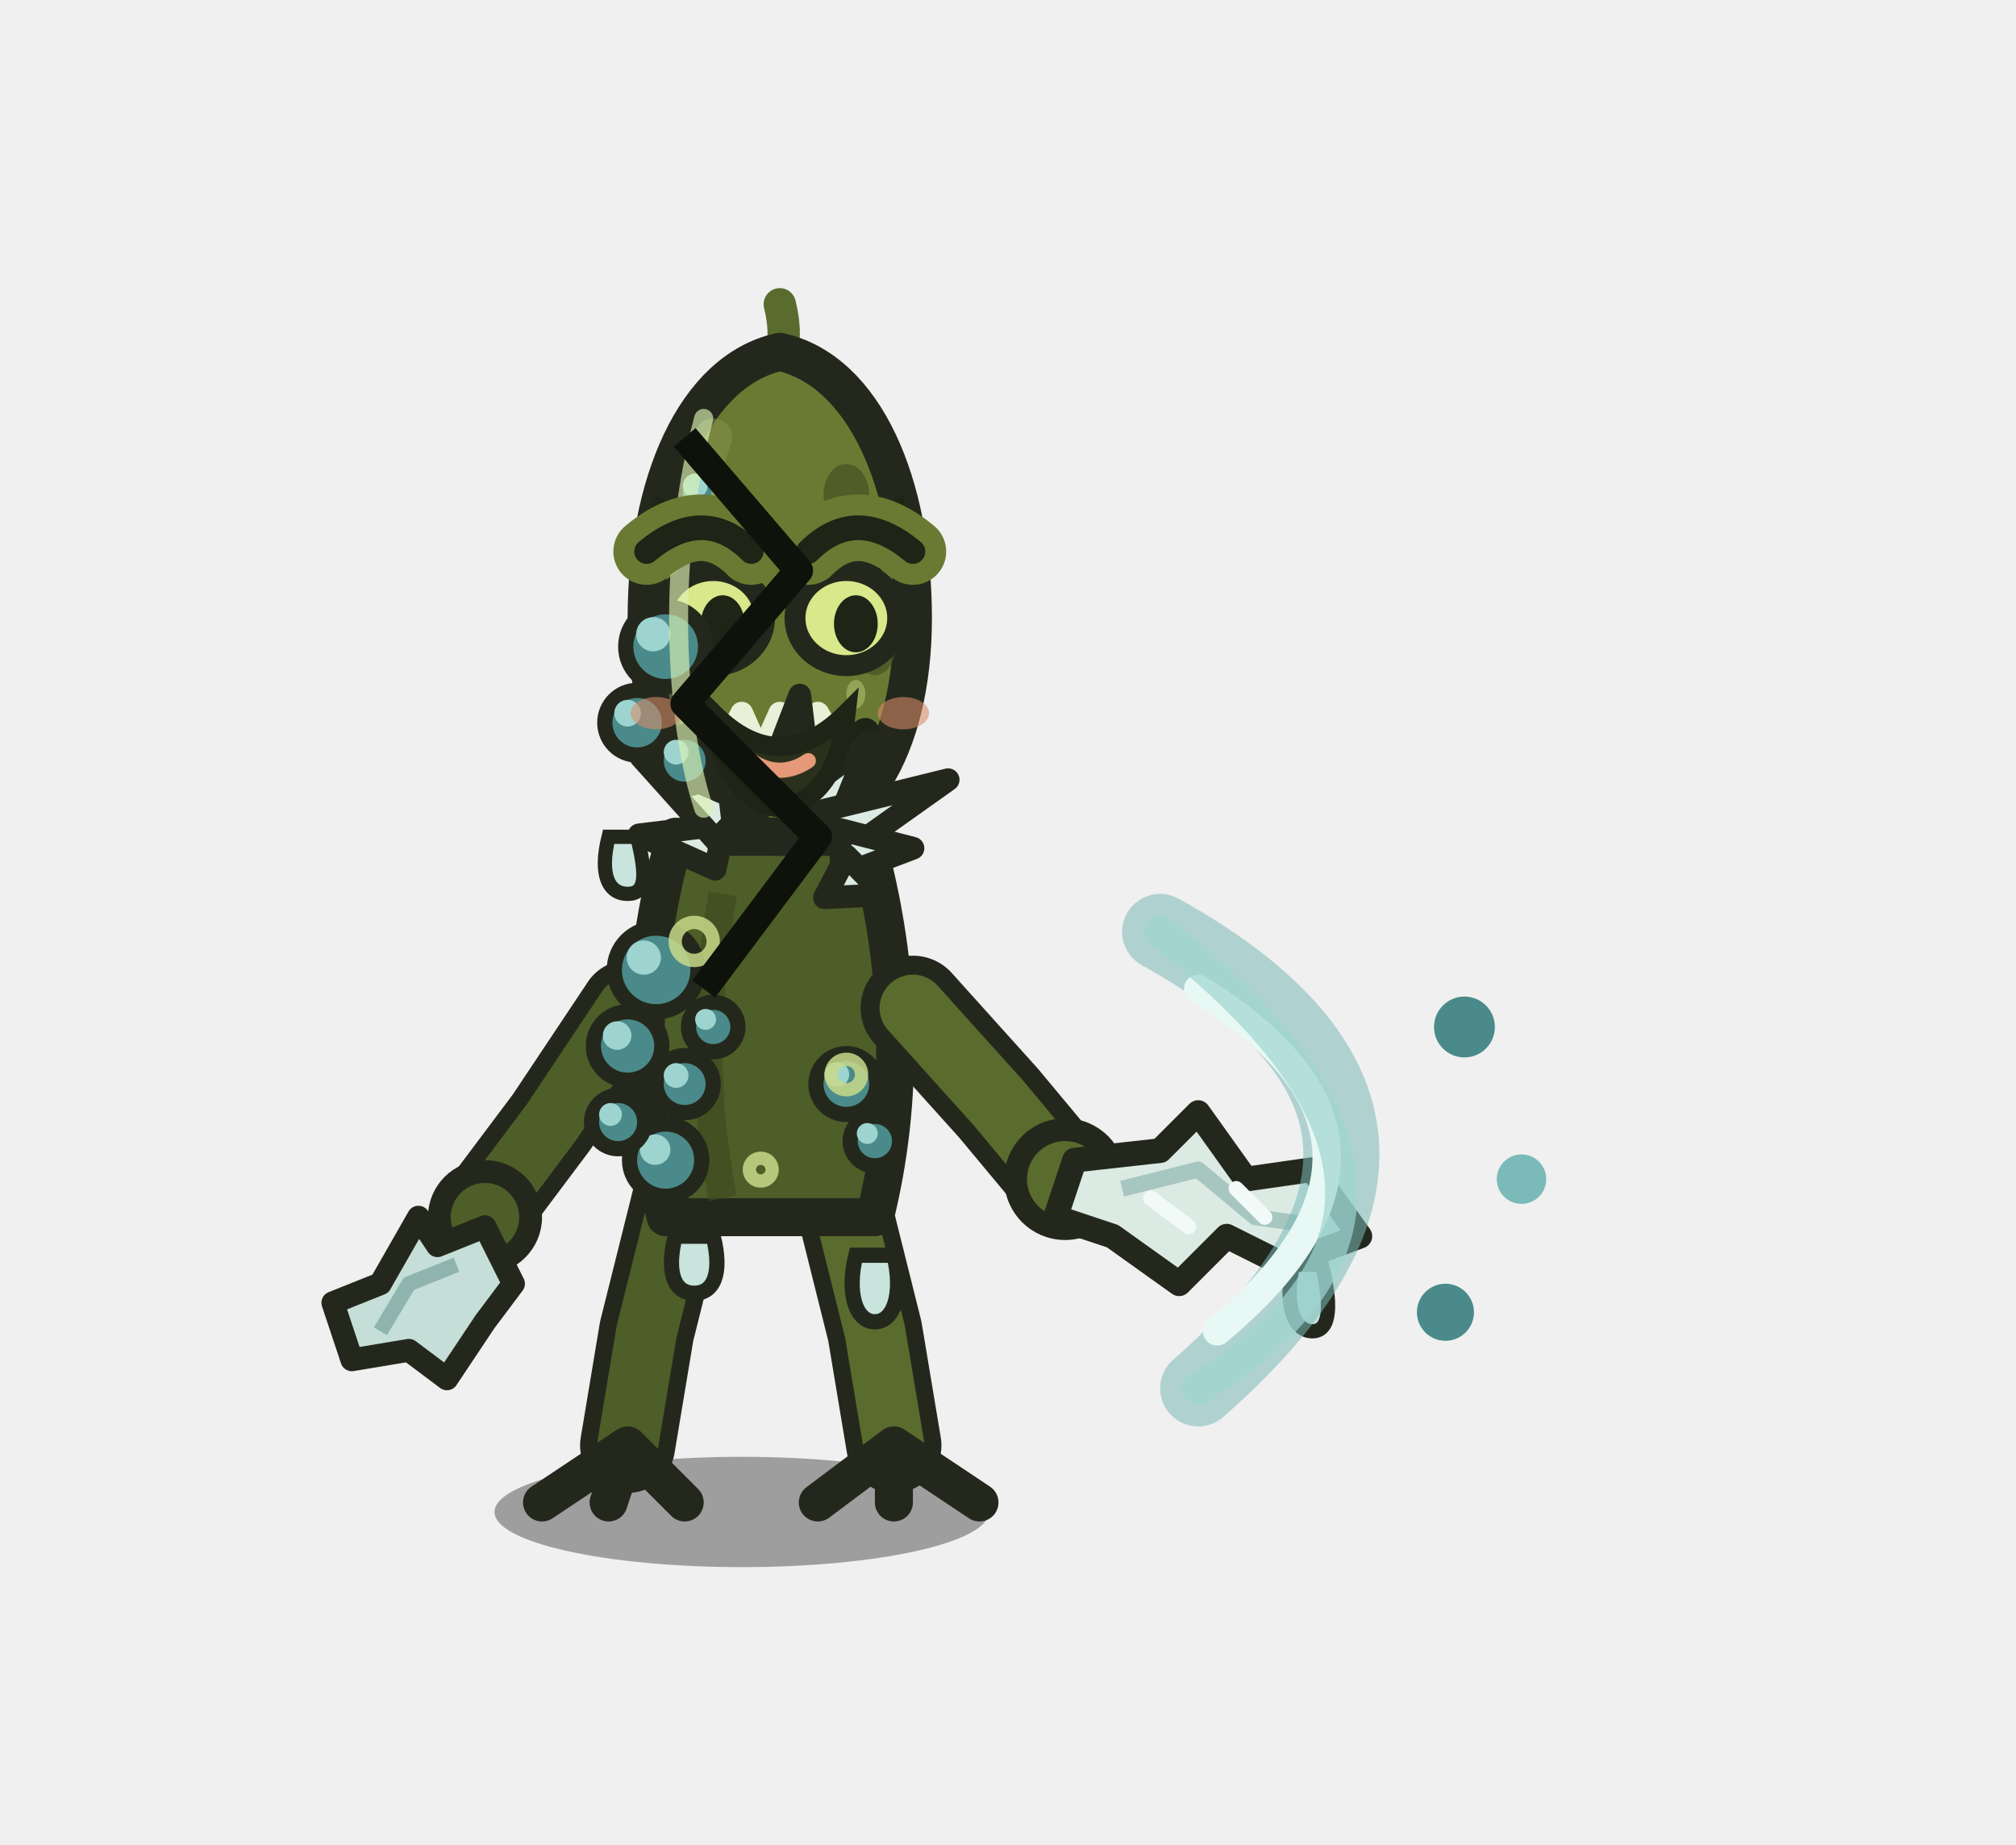
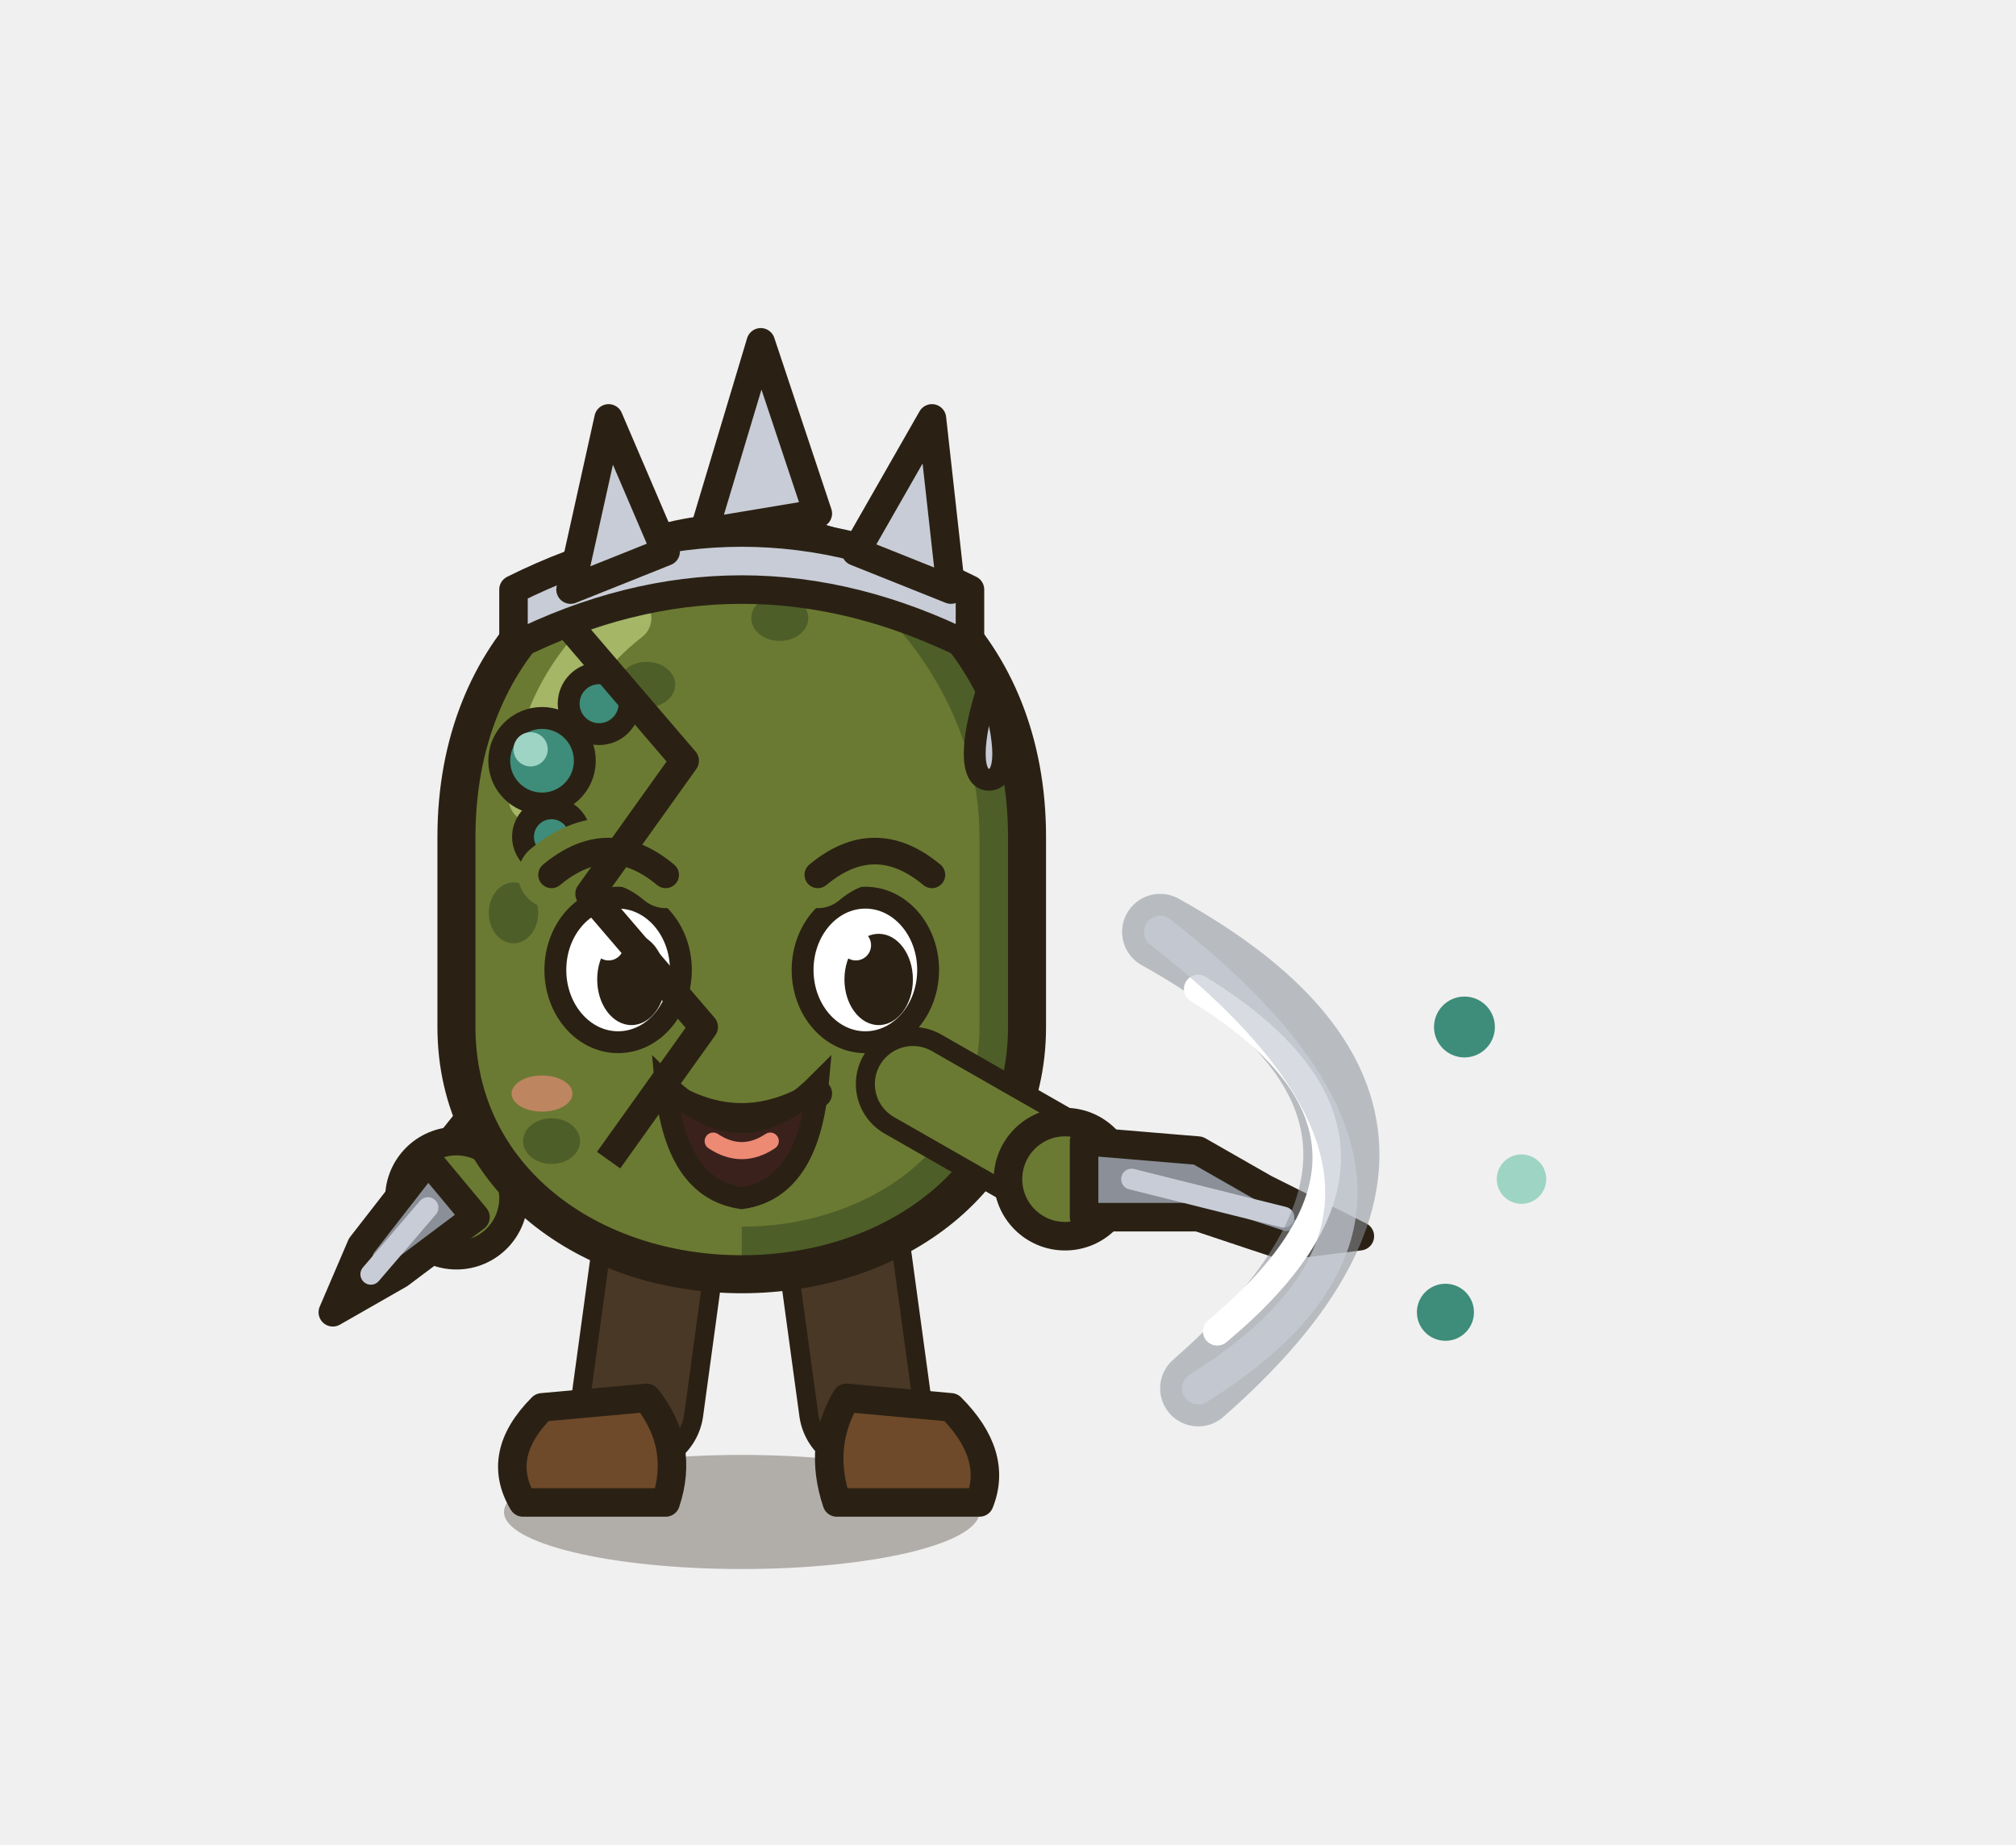
<svg xmlns="http://www.w3.org/2000/svg" viewBox="-26 -22 212 194" class="rig" data-atk="stab" data-unit="tursu" style="--dur-atk:1.50s">
-   <ellipse class="shadow" cx="52" cy="137" rx="26" ry="5.8" fill="#000" opacity=".34" />
-   <g class="armB" style="transform-origin:40px 84px">
-     <path d="M40 84 L32 96 L26 104" fill="none" stroke="#24281C" stroke-width="10" stroke-linecap="round" stroke-linejoin="round" />
-     <path d="M40 84 L32 96 L26 104" fill="none" stroke="#4E5E28" stroke-width="6.4" stroke-linecap="round" stroke-linejoin="round" />
-     <circle cx="25" cy="106" r="4.8" fill="#4E5E28" stroke="#24281C" stroke-width="2.4" />
-     <path d="M25 107 L20 109 L18 106 L14 113 L9 115 L11 121 L17 120 L21 123 L25 117              L28 113 Z" fill="#C6DED8" stroke="#24281C" stroke-width="2.4" stroke-linejoin="round" />
-     <path d="M22 111 L17 113 L14 118" fill="none" stroke="#8FB4AE" stroke-width="1.6" stroke-linejoin="round" />
+   <ellipse class="shadow" cx="52" cy="137" rx="25" ry="6" fill="#2A2114" opacity=".32" />
+   <g class="armB" style="transform-origin:32px 92px">
+     <path d="M32 92 L24 102" stroke="#2A2114" stroke-width="12" stroke-linecap="round" />
+     <path d="M32 92 L24 102" stroke="#6B7A32" stroke-width="8" stroke-linecap="round" />
+     <circle cx="22" cy="104" r="6" fill="#6B7A32" stroke="#2A2114" stroke-width="3" />
+     <path d="M24 106 L16 112 L9 116 L12 109 L19 100 Z" fill="#8A8F98" stroke="#2A2114" stroke-width="3" stroke-linejoin="round" />
+     <path d="M19 105 L13 112" fill="none" stroke="#C8CCD6" stroke-width="2.2" stroke-linecap="round" />
  </g>
-   <g class="legB" style="transform-origin:46px 116px">
-     <path d="M46 102 L42 118 L40 130" fill="none" stroke="#24281C" stroke-width="10" stroke-linecap="round" stroke-linejoin="round" />
-     <path d="M46 102 L42 118 L40 130" fill="none" stroke="#4E5E28" stroke-width="6.4" stroke-linecap="round" stroke-linejoin="round" />
-     <path d="M40 130 L31 136 M40 130 L38 136 M40 130 L46 136" stroke="#24281C" stroke-width="4" stroke-linecap="round" />
+   <g class="legB" style="transform-origin:44px 114px">
+     <path d="M44 104 L41 126" stroke="#2A2114" stroke-width="14" stroke-linecap="round" />
+     <path d="M44 104 L41 126" stroke="#4A3826" stroke-width="10" stroke-linecap="round" />
+     <path d="M31 126 Q26 131 29 136 L44 136 Q46 130 42 125 Z" fill="#6E4A2A" stroke="#2A2114" stroke-width="3" stroke-linejoin="round" />
  </g>
-   <g class="legF" style="transform-origin:62px 116px">
-     <path d="M62 102 L66 118 L68 130" fill="none" stroke="#24281C" stroke-width="10" stroke-linecap="round" stroke-linejoin="round" />
-     <path d="M62 102 L66 118 L68 130" fill="none" stroke="#5A6B2E" stroke-width="6.4" stroke-linecap="round" stroke-linejoin="round" />
-     <path d="M68 130 L60 136 M68 130 L68 136 M68 130 L77 136" stroke="#24281C" stroke-width="4" stroke-linecap="round" />
+   <g class="legF" style="transform-origin:62px 114px">
+     <path d="M62 104 L65 126" stroke="#2A2114" stroke-width="14" stroke-linecap="round" />
+     <path d="M62 104 L65 126" stroke="#4A3826" stroke-width="10" stroke-linecap="round" />
+     <path d="M63 125 Q60 130 62 136 L77 136 Q79 131 74 126 Z" fill="#6E4A2A" stroke="#2A2114" stroke-width="3" stroke-linejoin="round" />
  </g>
-   <g class="body" style="transform-origin:52px 120px">
-     <path d="M45 66 C41 80 41 94 44 106 L66 106 C69 94 69 80 65 66 Z" fill="#4E5E28" stroke="#24281C" stroke-width="4" stroke-linejoin="round" />
-     <path d="M50 72 C48 84 48 94 50 104" stroke="#3E4A1E" stroke-width="3" fill="none" opacity=".7" />
-     <path d="M56 10 C57 14 56 16 55 18" stroke="#5A6B2E" stroke-width="3.4" fill="none" stroke-linecap="round" />
-     <path d="M56 15 C65 17 70 29 70 43 C70 57 64 66 56 66 C48 66 42 57 42 43              C42 29 47 17 56 15 Z" fill="#6B7A32" stroke="#24281C" stroke-width="4" stroke-linejoin="round" />
-     <path d="M49 24 C46 32 45 44 47 56" stroke="#8A9450" stroke-width="4" fill="none" stroke-linecap="round" opacity=".45" />
-     <ellipse cx="63" cy="30" rx="2.4" ry="3.2" fill="#3E4A1E" opacity=".6" />
-     <ellipse cx="66" cy="46" rx="2.2" ry="3" fill="#3E4A1E" opacity=".6" />
-     <ellipse cx="60" cy="58" rx="2.4" ry="2" fill="#3E4A1E" opacity=".5" />
-     <path d="M43 30 L54 37 L52 42 L42 36 Z" fill="#1E2416" />
-     <path d="M69 30 L58 37 L60 42 L70 36 Z" fill="#1E2416" />
-     <ellipse cx="49" cy="43" rx="5.4" ry="5" fill="#D8E88A" stroke="#24281C" stroke-width="2.2" />
-     <ellipse cx="63" cy="43" rx="5.4" ry="5" fill="#D8E88A" stroke="#24281C" stroke-width="2.2" />
-     <ellipse cx="50" cy="43.6" rx="2.3" ry="3" fill="#1E2416" />
-     <ellipse cx="64" cy="43.6" rx="2.3" ry="3" fill="#1E2416" />
-     <path d="M47 55 Q56 61 65 55" stroke="#1E2416" stroke-width="3" fill="none" stroke-linecap="round" />
-     <path d="M50 57 L52 53 L54 57.5 L56 53 L58 57.5 L60 53 L62 56.5" fill="none" stroke="#E8F0D8" stroke-width="2.4" stroke-linejoin="round" />
-     <path d="M49.2 69.4 L41.2 65.8 L50.2 64.7 Z" fill="#DCEAE4" stroke="#24281C" stroke-width="2.4" stroke-linejoin="round" />
-     <path d="M49.3 66.4 L41.4 57.6 L52.9 62.6 Z" fill="#DCEAE4" stroke="#24281C" stroke-width="2.4" stroke-linejoin="round" />
-     <path d="M51.0 63.9 L50.0 55.4 L56.3 62.1 Z" fill="#DCEAE4" stroke="#24281C" stroke-width="2.4" stroke-linejoin="round" />
-     <path d="M53.8 62.3 L58.1 51.1 L59.5 62.9 Z" fill="#DCEAE4" stroke="#24281C" stroke-width="2.4" stroke-linejoin="round" />
-     <path d="M57.2 62.1 L65.5 56.0 L61.9 64.9 Z" fill="#DCEAE4" stroke="#24281C" stroke-width="2.4" stroke-linejoin="round" />
-     <path d="M60.3 63.3 L73.7 60.0 L63.0 67.6 Z" fill="#DCEAE4" stroke="#24281C" stroke-width="2.4" stroke-linejoin="round" />
-     <path d="M62.2 65.2 L70.0 67.2 L62.6 70.0 Z" fill="#DCEAE4" stroke="#24281C" stroke-width="2.4" stroke-linejoin="round" />
-     <path d="M63.0 68.0 L67.0 72.1 L60.7 72.4 Z" fill="#DCEAE4" stroke="#24281C" stroke-width="2.4" stroke-linejoin="round" />
-     <circle cx="44" cy="46" r="4.2" fill="#4A8A8A" stroke="#24281C" stroke-width="1.6" />
-     <circle cx="42.7" cy="44.7" r="1.8" fill="#9ED4D0" />
-     <circle cx="41" cy="54" r="3.4" fill="#4A8A8A" stroke="#24281C" stroke-width="1.6" />
-     <circle cx="40.0" cy="53.0" r="1.4" fill="#9ED4D0" />
-     <circle cx="46" cy="58" r="3.0" fill="#4A8A8A" stroke="#24281C" stroke-width="1.6" />
-     <circle cx="45.1" cy="57.1" r="1.3" fill="#9ED4D0" />
-     <circle cx="43" cy="80" r="4.4" fill="#4A8A8A" stroke="#24281C" stroke-width="1.6" />
-     <circle cx="41.7" cy="78.7" r="1.8" fill="#9ED4D0" />
-     <circle cx="40" cy="88" r="3.6" fill="#4A8A8A" stroke="#24281C" stroke-width="1.6" />
-     <circle cx="38.9" cy="86.9" r="1.5" fill="#9ED4D0" />
-     <circle cx="46" cy="92" r="3.0" fill="#4A8A8A" stroke="#24281C" stroke-width="1.6" />
-     <circle cx="45.1" cy="91.1" r="1.3" fill="#9ED4D0" />
-     <circle cx="44" cy="100" r="3.8" fill="#4A8A8A" stroke="#24281C" stroke-width="1.6" />
-     <circle cx="42.9" cy="98.9" r="1.6" fill="#9ED4D0" />
-     <circle cx="39" cy="96" r="2.8" fill="#4A8A8A" stroke="#24281C" stroke-width="1.6" />
-     <circle cx="38.2" cy="95.2" r="1.2" fill="#9ED4D0" />
-     <circle cx="49" cy="86" r="2.6" fill="#4A8A8A" stroke="#24281C" stroke-width="1.6" />
-     <circle cx="48.2" cy="85.2" r="1.1" fill="#9ED4D0" />
-     <circle cx="63" cy="92" r="3.2" fill="#4A8A8A" stroke="#24281C" stroke-width="1.6" />
-     <circle cx="62.0" cy="91.0" r="1.3" fill="#9ED4D0" />
-     <circle cx="66" cy="98" r="2.6" fill="#4A8A8A" stroke="#24281C" stroke-width="1.6" />
-     <circle cx="65.2" cy="97.2" r="1.1" fill="#9ED4D0" />
-     <circle cx="48" cy="30" r="3.0" fill="#4A8A8A" stroke="#24281C" stroke-width="1.6" />
-     <circle cx="47.1" cy="29.1" r="1.3" fill="#9ED4D0" />
-     <path d="M45 108 C44 112 45 114 47 114 C49 114 50 112 49 108 Z" fill="#C8E4DC" stroke="#24281C" stroke-width="1.6" />
-     <path d="M64 110 C63 114 64 117 66 117 C68 117 69 114 68 110 Z" fill="#C8E4DC" stroke="#24281C" stroke-width="1.6" />
-     <path d="M38 66 C37 70 38 72 40 72 C42 72 42 70 41 66 Z" fill="#C8E4DC" stroke="#24281C" stroke-width="1.5" />
-     <path d="M48 22 C44 37 45 54 48 63" fill="none" stroke="#DDF2B4" stroke-width="2" stroke-linecap="round" opacity=".65" />
-     <g fill="none" stroke="#C8D98A" stroke-width="1.4" opacity=".85">
-       <circle cx="47" cy="77" r="2" />
-       <circle cx="63" cy="91" r="1.6" />
-       <circle cx="54" cy="101" r="1.2" />
+   <g class="body">
+     <path d="M52 34 C36 34 22 46 22 66 L22 86 C22 102 36 112 52 112 C68 112 82 102 82 86 L82 66 C82 46 68 34 52 34 Z" fill="#6B7A32" />
+     <path d="M82 66 L82 86 C82 102 68 112 52 112 L52 107 C65 107 77 99 77 86 L77 66 C77 54 70 44 62 38 L66 35 C76 41 82 52 82 66 Z" fill="#4E5E28" />
+     <path d="M30 62 Q31 50 40 43" fill="none" stroke="#A5B667" stroke-width="5" stroke-linecap="round" />
+     <g fill="#4E5E28">
+       <ellipse cx="42" cy="50" rx="3" ry="2.4" />
+       <ellipse cx="56" cy="43" rx="3" ry="2.4" />
+       <ellipse cx="28" cy="74" rx="2.6" ry="3.2" />
+       <ellipse cx="32" cy="98" rx="3" ry="2.4" />
    </g>
-     <g fill="#A5B667" opacity=".7">
-       <ellipse cx="50" cy="30" rx="1.2" ry="1.8" />
-       <ellipse cx="64" cy="51" rx="1" ry="1.5" />
+     <path d="M52 34 C36 34 22 46 22 66 L22 86 C22 102 36 112 52 112 C68 112 82 102 82 86 L82 66 C82 46 68 34 52 34 Z" fill="none" stroke="#2A2114" stroke-width="4" stroke-linejoin="round" />
+     <path d="M28 46 Q52 34 76 46 L76 40 Q52 28 28 40 Z" fill="#C8CCD6" stroke="#2A2114" stroke-width="3" stroke-linejoin="round" />
+     <path d="M34 40 L38 22 L44 36 Z M48 34 L54 14 L60 32 Z M64 36 L72 22 L74 40 Z" fill="#C8CCD6" stroke="#2A2114" stroke-width="3" stroke-linejoin="round" />
+     <path d="M78 50 C76 56 76 60 78 60 C80 60 80 56 78 50 Z" fill="#C8CCD6" stroke="#2A2114" stroke-width="2.3" />
+     <circle cx="31" cy="58" r="4.5" fill="#3E8C7A" stroke="#2A2114" stroke-width="2.3" />
+     <circle cx="37" cy="52" r="3.2" fill="#3E8C7A" stroke="#2A2114" stroke-width="2.3" />
+     <circle cx="32" cy="66" r="3" fill="#3E8C7A" stroke="#2A2114" stroke-width="2.3" />
+     <circle cx="29.8" cy="56.8" r="1.8" fill="#9ED4C4" />
+     <path d="M32 68 L44 70 M60 70 L72 68" stroke="#2A2114" stroke-width="3.4" stroke-linecap="round" />
+     <ellipse cx="39" cy="80" rx="6.6" ry="7.6" fill="#FFFFFF" stroke="#2A2114" stroke-width="2.3" />
+     <ellipse cx="65" cy="80" rx="6.6" ry="7.6" fill="#FFFFFF" stroke="#2A2114" stroke-width="2.3" />
+     <ellipse cx="40.4" cy="81" rx="3.6" ry="4.8" fill="#2A2114" />
+     <ellipse cx="66.4" cy="81" rx="3.6" ry="4.8" fill="#2A2114" />
+     <circle cx="38" cy="77.4" r="1.6" fill="#FFFFFF" />
+     <circle cx="64" cy="77.4" r="1.6" fill="#FFFFFF" />
+     <path d="M44 93 Q52 98 60 93" stroke="#2A2114" stroke-width="3" fill="none" stroke-linecap="round" />
+     <g data-expression="cute">
+       <path d="M32 70 Q38 65 44 70 M60 70 Q66 65 72 70" fill="none" stroke="#6B7A32" stroke-width="7" stroke-linecap="round" />
+       <path d="M32 70 Q38 65 44 70 M60 70 Q66 65 72 70" fill="none" stroke="#2A2114" stroke-width="2.8" stroke-linecap="round" />
+       <ellipse cx="31" cy="93" rx="3.2" ry="1.9" fill="#E48A76" opacity=".68" />
+       <ellipse cx="73" cy="93" rx="3.2" ry="1.9" fill="#E48A76" opacity=".68" />
+       <path d="M44 92 Q52 100 60 92 Q59 103 52 104 Q45 103 44 92 Z" fill="#3B211C" stroke="#2A2114" stroke-width="2.3" />
+       <path d="M49 98 Q52 100 55 98" fill="none" stroke="#ED8A74" stroke-width="1.8" stroke-linecap="round" />
    </g>
-     <g data-expression="cute">
-       <path d="M42 36 Q48 31 53 36 M59 36 Q64 31 70 36" fill="none" stroke="#6B7A32" stroke-width="7" stroke-linecap="round" />
-       <path d="M42 36 Q48 31 53 36 M59 36 Q64 31 70 36" fill="none" stroke="#1E2416" stroke-width="2.6" stroke-linecap="round" />
-       <ellipse cx="43" cy="53" rx="2.7" ry="1.7" fill="#D88B69" opacity=".58" />
-       <ellipse cx="69" cy="53" rx="2.7" ry="1.7" fill="#D88B69" opacity=".58" />
-       <path d="M49 53 Q56 60 63 53 Q62 62 56 63 Q50 62 49 53 Z" fill="#2B301C" stroke="#1E2416" stroke-width="2" />
-       <path d="M53 58 Q56 60 59 58" fill="none" stroke="#E59978" stroke-width="1.6" stroke-linecap="round" />
-     </g>
-     <path class="crack" d="M46 24 L58 38 L46 52 L60 66 L48 82" stroke="#0E120A" stroke-width="3" fill="none" stroke-linejoin="round" />
+     <path class="crack" d="M34 44 L46 58 L36 72 L48 86 L38 100" stroke="#2A2114" stroke-width="3" fill="none" stroke-linejoin="round" />
  </g>
-   <g class="armF" style="transform-origin:70px 84px">
-     <path d="M70 84 L79 94 L84 100" fill="none" stroke="#24281C" stroke-width="11" stroke-linecap="round" stroke-linejoin="round" />
-     <path d="M70 84 L79 94 L84 100" fill="none" stroke="#5A6B2E" stroke-width="7" stroke-linecap="round" stroke-linejoin="round" />
-     <circle cx="86" cy="102" r="5.2" fill="#5A6B2E" stroke="#24281C" stroke-width="2.4" />
-     <path d="M87 100 L96 99 L100 95 L105 102 L112 101 L117 108 L109 111 L103 108              L98 113 L91 108 L85 106 Z" fill="#DCEAE4" stroke="#24281C" stroke-width="2.6" stroke-linejoin="round" />
-     <path d="M92 103 L100 101 L106 106 L113 107" fill="none" stroke="#A8C6C0" stroke-width="1.7" stroke-linejoin="round" />
-     <path d="M95 104 L99 107 M104 103 L107 106" stroke="#F2FAF7" stroke-width="1.6" stroke-linecap="round" />
-     <path d="M110 111 C109 115 110 118 112 118 C114 118 114 115 113 111 Z" fill="#C8E4DC" stroke="#24281C" stroke-width="1.5" />
+   <g class="armF" style="transform-origin:70px 92px">
+     <path d="M70 92 L84 100" stroke="#2A2114" stroke-width="12" stroke-linecap="round" />
+     <path d="M70 92 L84 100" stroke="#6B7A32" stroke-width="8" stroke-linecap="round" />
+     <circle cx="86" cy="102" r="6" fill="#6B7A32" stroke="#2A2114" stroke-width="3" />
+     <path d="M88 98 L100 99 L107 103 L117 108 L109 109 L100 106 L88 106 Z" fill="#8A8F98" stroke="#2A2114" stroke-width="3" stroke-linejoin="round" />
+     <path d="M93 102 L109 106" fill="none" stroke="#C8CCD6" stroke-width="2.2" stroke-linecap="round" />
  </g>
  <g class="fx" style="transform-origin:116px 100px">
-     <path d="M96 76 Q132 96 100 124" fill="none" stroke="#7ABAB8" stroke-width="8" stroke-linecap="round" opacity=".55" />
-     <path d="M100 82 Q126 98 102 118" fill="none" stroke="#E8F8F4" stroke-width="3" stroke-linecap="round" />
-     <path d="M100 124 Q132 104 96 76" fill="none" stroke="#9ED4D0" stroke-width="3.4" stroke-linecap="round" opacity=".7" />
-     <circle cx="128" cy="86" r="3.2" fill="#4A8A8A" />
-     <circle cx="134" cy="102" r="2.6" fill="#7ABAB8" />
-     <circle cx="126" cy="116" r="3" fill="#4A8A8A" />
+     <path d="M96 76 Q132 96 100 124" fill="none" stroke="#8A8F98" stroke-width="8" stroke-linecap="round" opacity=".55" />
+     <path d="M100 82 Q126 98 102 118" fill="none" stroke="#FFFFFF" stroke-width="3" stroke-linecap="round" />
+     <path d="M100 124 Q132 104 96 76" fill="none" stroke="#C8CCD6" stroke-width="3.4" stroke-linecap="round" opacity=".7" />
+     <circle cx="128" cy="86" r="3.2" fill="#3E8C7A" />
+     <circle cx="134" cy="102" r="2.6" fill="#9ED4C4" />
+     <circle cx="126" cy="116" r="3" fill="#3E8C7A" />
  </g>
</svg>
